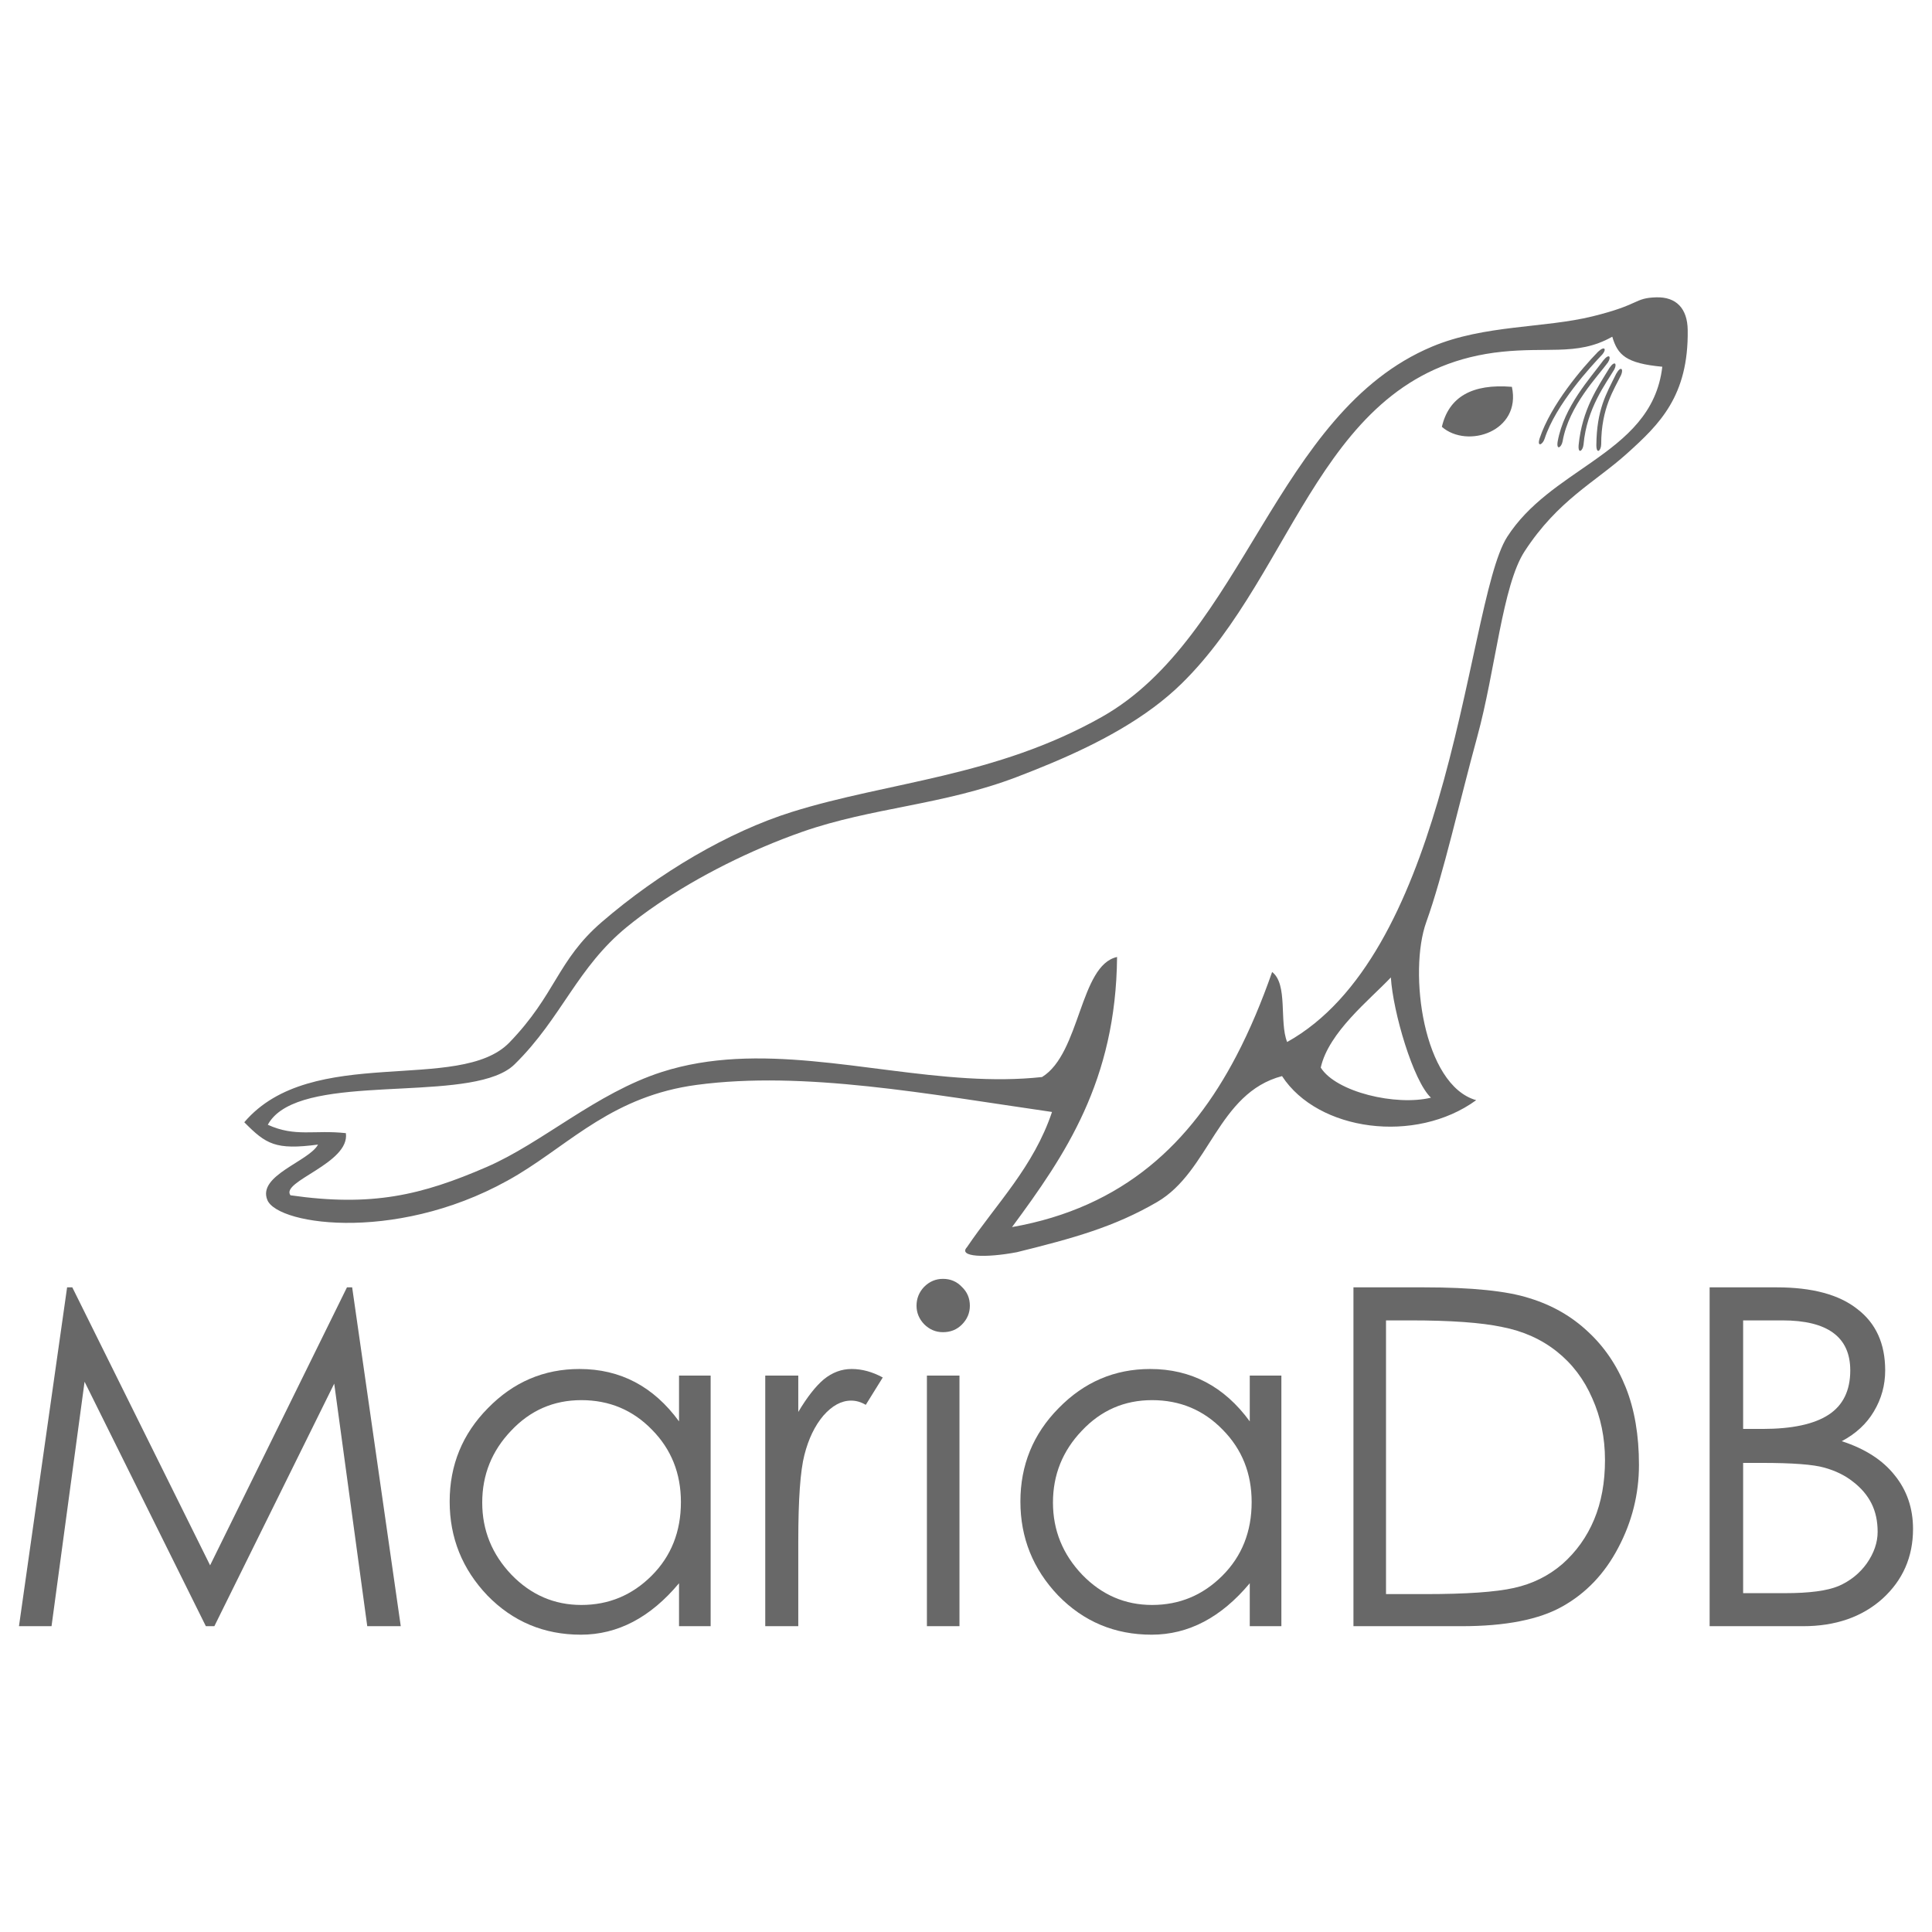
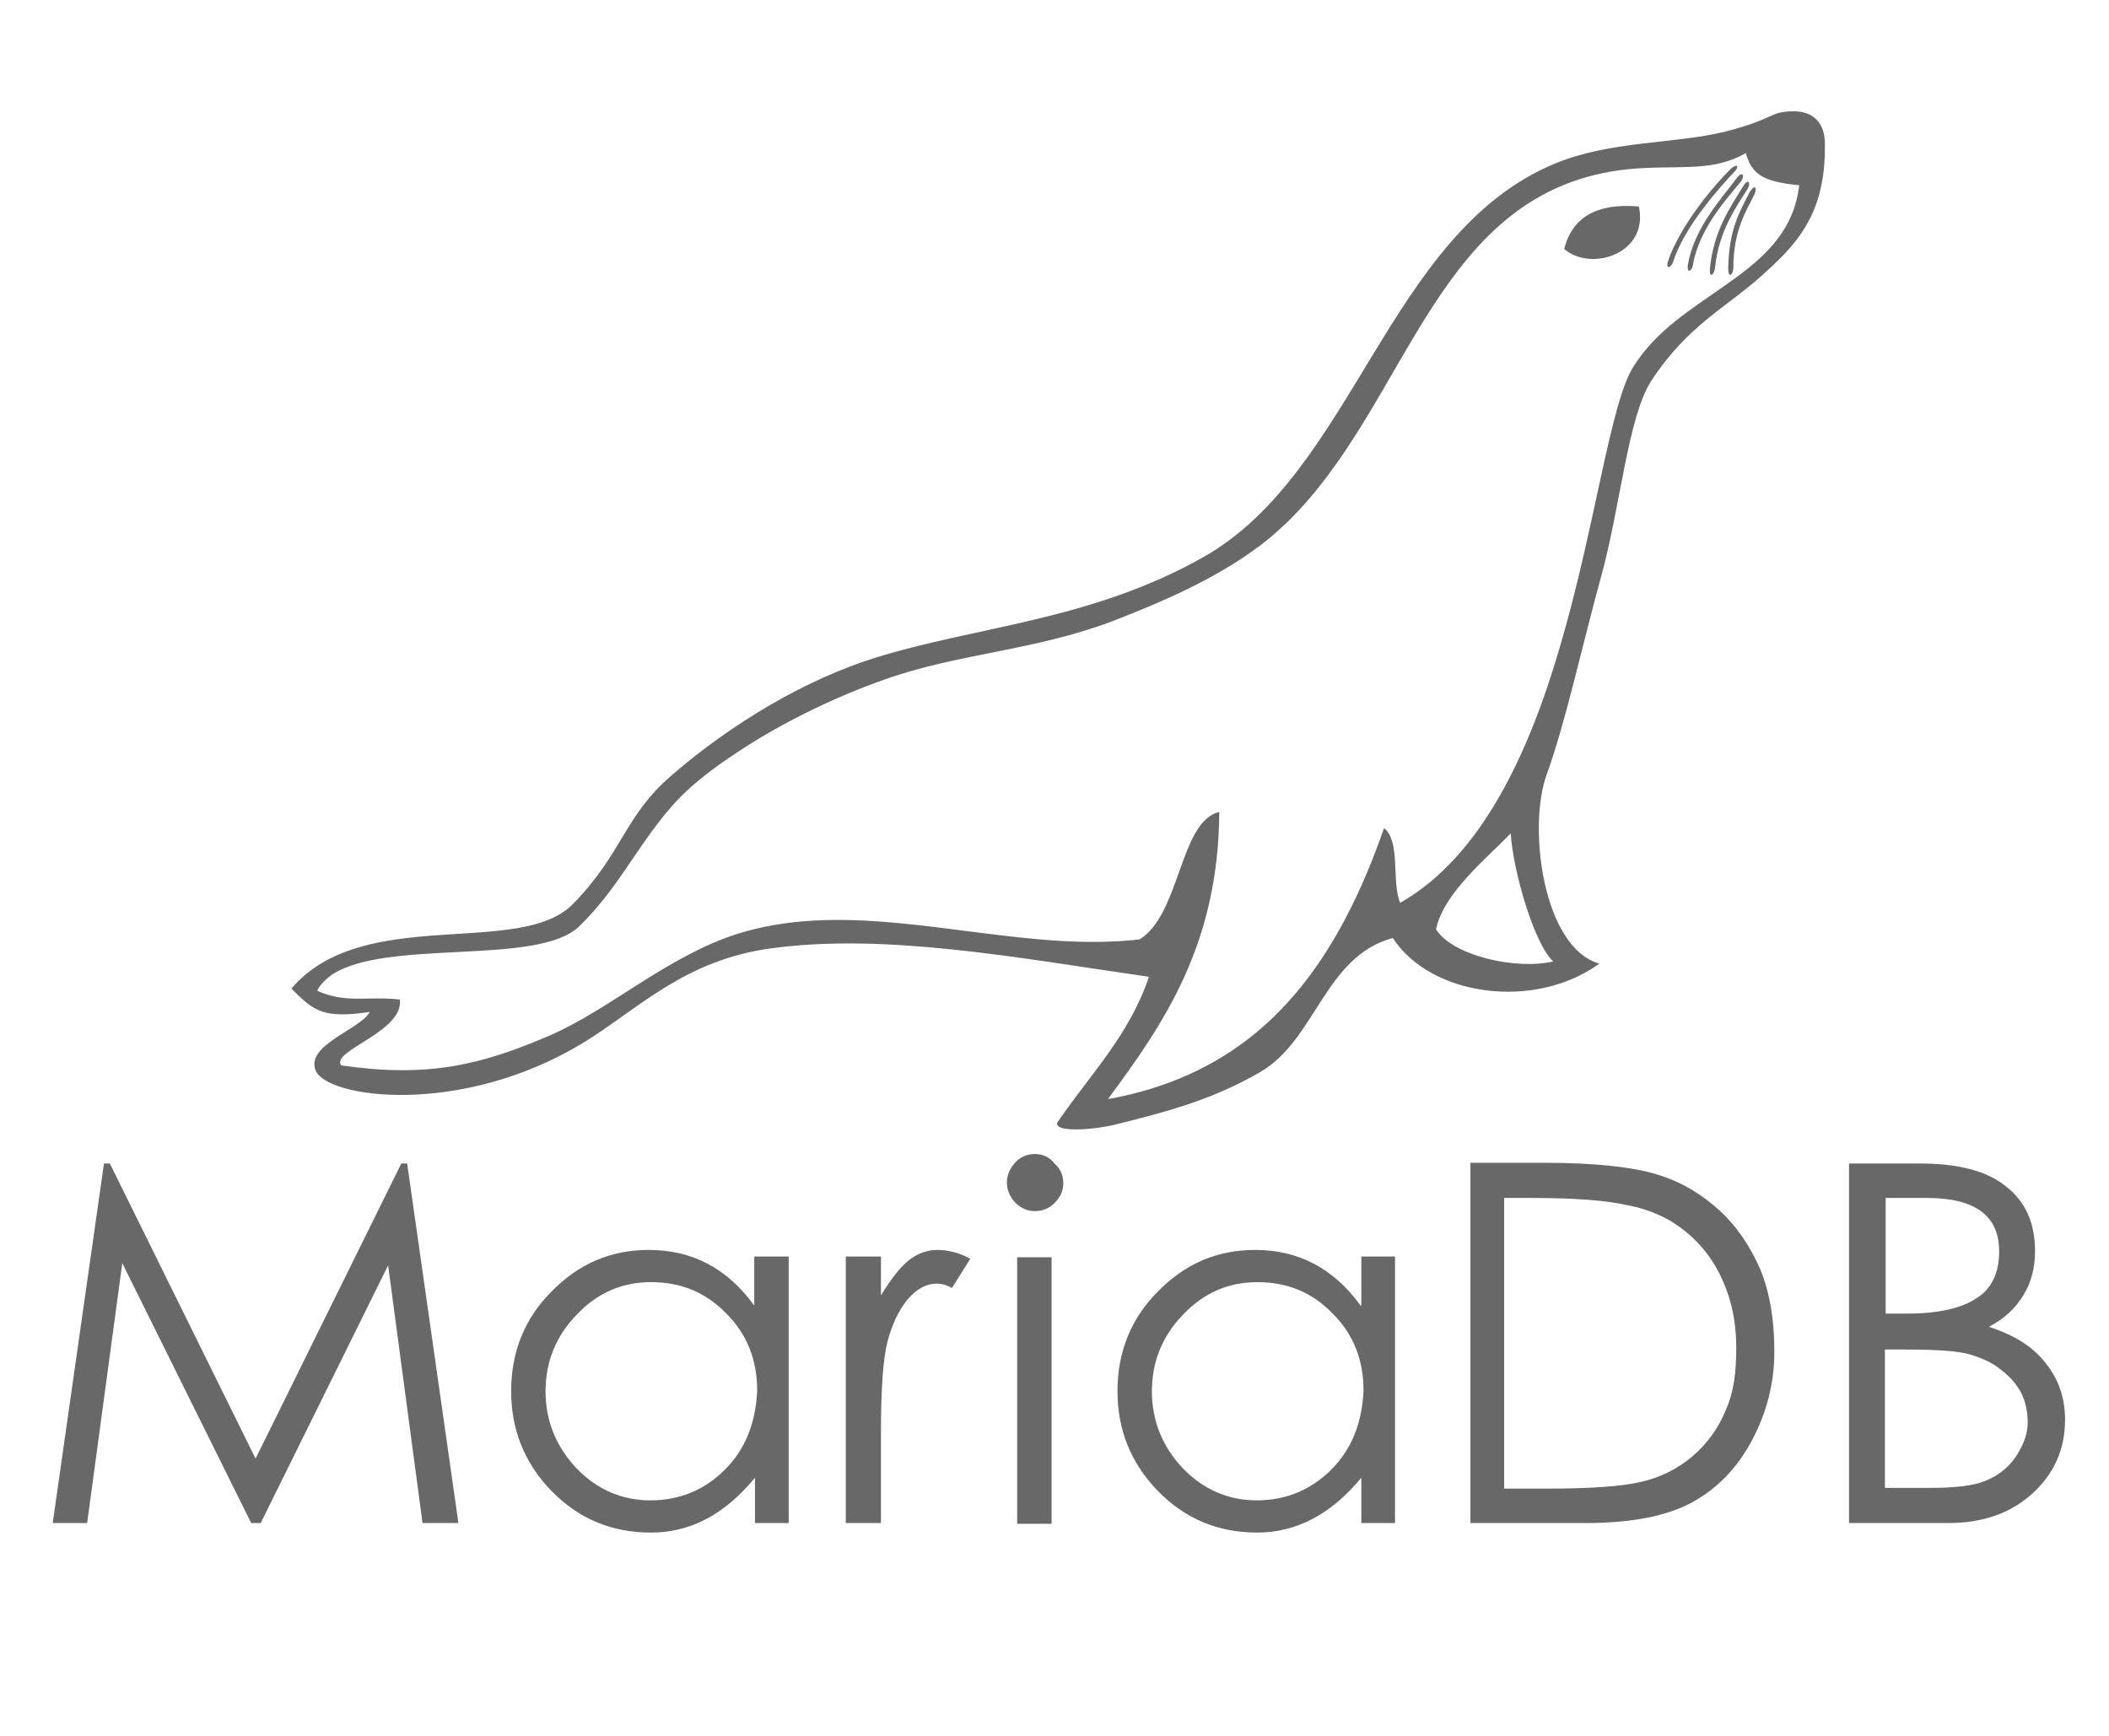
- <svg xmlns="http://www.w3.org/2000/svg" version="1.1" id="svg6517" viewBox="0 0 400 400" class="clearos-svg clearfoundation app-vendor-clearfoundation app-free app-category-server app-sub-category-database" xml:space="preserve" preserveAspectRatio="xMinYMin">
-   <filter id="filter891">
-     <feGaussianBlur id="feGaussianBlur893" stdDeviation="0.72" />
-   </filter>
-   <g id="layer2" display="none">
-     <g id="g4394" transform="translate(-340,-581)" display="inline">
-       <g id="g855">
-         <g id="g870" opacity="0.6" filter="url(#filter891)">
-           <path id="path844_2_" d="      M366,591c0,9.941-8.059,18-18,18s-18-8.059-18-18s8.059-18,18-18S366,581.059,366,591z" />
-         </g>
-         <g id="g862">
-           <path id="path4398" fill="#F5F5F5" d="      M366,590c0,9.941-8.059,18-18,18s-18-8.059-18-18s8.059-18,18-18S366,580.059,366,590z" />
-           <path id="path4400" fill="#DD4814" d="      M363,590c0,8.284-6.716,15-15,15s-15-6.716-15-15s6.716-15,15-15S363,581.716,363,590z" />
-           <path id="path4459" fill="#F5F5F5" d="      M354.511,598.909c-0.554,0.406-5.793-2.283-6.48-2.281s-5.908,2.724-6.465,2.322s0.382-6.215,0.167-6.867      c-0.214-0.653-4.416-4.777-4.206-5.431c0.21-0.654,6.028-1.558,6.583-1.963c0.554-0.406,3.179-5.676,3.866-5.679      c0.687-0.002,3.344,5.252,3.901,5.654s6.381,1.269,6.595,1.922s-3.962,4.804-4.172,5.458      C354.09,592.697,355.065,598.503,354.511,598.909z" />
-         </g>
-       </g>
-     </g>
-   </g>
-   <g id="layer3">
-     <g id="layer1-4" transform="matrix(0.322092,0,0,0.322092,-54.05714,-71.08938)">
-       <g id="layer1-3" transform="translate(-119.5727,-122.195)">
-         <g id="g3199" transform="translate(0,80)">
-           <g id="g4483-2" transform="translate(1623.604,122.1504)">
-             <g id="g4485-8" transform="translate(1.262691,0)">
-               <path id="path4487-2" fill="#686868" d="M-513.797,1024.985v161.081h-20.324v-27.605        c-18.404,22.044-39.436,33.066-63.098,33.066c-23.661,0-43.682-8.393-60.064-25.178        c-16.178-16.988-24.268-37.11-24.268-60.368c0-23.459,8.191-43.481,24.571-60.064c16.381-16.785,35.998-25.178,58.851-25.178        c26.29,0,47.627,11.224,64.008,33.672v-29.426H-513.797 M-532.908,1106.284c0-18.403-6.168-33.874-18.505-46.413        c-12.336-12.741-27.504-19.111-45.504-19.111c-17.797,0-32.863,6.573-45.2,19.718c-12.336,12.943-18.505,28.313-18.505,46.11        s6.27,33.268,18.808,46.413c12.539,12.943,27.504,19.415,44.896,19.415c17.594,0,32.661-6.269,45.2-18.808        C-539.177,1141.069-532.908,1125.294-532.908,1106.284" />
-             </g>
-             <g id="g4489-8" transform="translate(0.5050763,0)">
-               <path id="path4491-4" fill="#686868" d="M-466.715,1186.066V968.258h45.2        c30.942,0,53.592,2.326,67.952,6.977c14.561,4.449,27.099,11.629,37.616,21.538c10.516,9.708,18.606,21.639,24.268,35.796        c5.663,14.157,8.494,30.74,8.494,49.75c0,18.808-4.449,36.605-13.347,53.39c-8.696,16.583-20.628,29.122-35.796,37.616        c-14.965,8.494-36.605,12.741-64.918,12.741H-466.715 M-445.783,1165.438h25.179c26.291,0,45.301-1.315,57.031-3.944        c11.931-2.629,22.347-7.786,31.245-15.471c8.899-7.887,15.673-17.392,20.325-28.515c4.651-11.123,6.977-23.864,6.977-38.223        s-2.73-27.605-8.191-39.74c-5.258-12.134-12.842-22.145-22.752-30.032c-9.91-7.887-21.639-13.145-35.189-15.774        c-13.348-2.831-33.066-4.247-59.154-4.247h-15.471V1165.438" />
-             </g>
-             <g id="g4493-2" transform="translate(0.5050763,0)">
-               <path id="path4495-3" fill="#686868" d="M-747.564,980.089        c0-4.651,1.618-8.696,4.854-12.134c3.438-3.438,7.483-5.157,12.134-5.157c4.854,0,8.899,1.719,12.134,5.157        c3.438,3.236,5.157,7.281,5.157,12.134c0,4.652-1.719,8.696-5.157,12.134c-3.236,3.236-7.281,4.854-12.134,4.854        c-4.651,0-8.696-1.719-12.134-5.157C-745.947,988.482-747.564,984.538-747.564,980.089 M-740.89,1024.985h20.931v161.081        h-20.931V1024.985" />
-             </g>
-             <g id="g4497-1">
-               <path id="path4499-4" fill="#686868" d="M-1324.007,1186.066l30.943-217.809h3.337        l88.58,178.676l87.973-178.676h3.337l31.245,217.809h-21.538l-21.235-155.924l-77.052,155.924h-5.461l-77.962-157.138        l-21.234,157.138L-1324.007,1186.066" />
-             </g>
-             <g id="g4501-4" transform="translate(-0.2525381,0)">
-               <path id="path4503-0" fill="#686868" d="M-879.148,1024.985v161.081h-20.325v-27.605        c-18.403,22.044-39.436,33.066-63.098,33.066s-43.683-8.393-60.064-25.178c-16.179-16.988-24.269-37.11-24.269-60.368        c0-23.459,8.191-43.481,24.572-60.064c16.381-16.785,35.998-25.178,58.851-25.178c26.291,0,47.627,11.224,64.008,33.672        v-29.426H-879.148 M-898.259,1106.284c-0.001-18.403-6.169-33.874-18.505-46.413c-12.336-12.741-27.504-19.111-45.504-19.111        c-17.797,0-32.864,6.573-45.2,19.718c-12.336,12.943-18.505,28.313-18.505,46.11s6.269,33.268,18.808,46.413        c12.539,12.943,27.504,19.415,44.896,19.415c17.594,0,32.661-6.269,45.2-18.808        C-904.529,1141.069-898.26,1125.294-898.259,1106.284" />
-             </g>
-             <g id="g4505-7" transform="translate(-1.010153,0)">
-               <path id="path4507-8" fill="#686868" d="M-843.291,1024.985h21.235v23.358        c5.662-9.505,11.123-16.482,16.381-20.932c5.461-4.449,11.426-6.674,17.898-6.674c6.674,0,13.347,1.82,20.021,5.46        l-10.921,17.595c-3.033-1.82-6.168-2.73-9.404-2.73c-6.27,0-12.236,3.236-17.898,9.707        c-5.46,6.472-9.505,14.865-12.134,25.178c-2.63,10.112-3.943,28.617-3.943,55.514v54.604h-21.235L-843.291,1024.985" />
-             </g>
-             <g id="g4509-8" transform="translate(1.010153,0)">
-               <path id="path4511-4" fill="#686868" d="M-238.269,968.258h43.077        c22.853,0,40.144,4.652,51.873,13.954c11.932,9.101,17.898,22.246,17.898,39.436c0,9.505-2.427,18.303-7.281,26.392        c-4.651,7.887-11.528,14.258-20.628,19.111c14.965,4.854,26.291,12.134,33.976,21.842        c7.886,9.708,11.831,21.235,11.831,34.582c-0.001,17.999-6.573,32.965-19.718,44.896        c-13.146,11.73-30.133,17.595-50.963,17.595h-60.065V968.258 M-216.73,989.493v69.771h12.437        c19.01,0,33.166-3.033,42.47-9.101c9.302-6.067,13.954-15.572,13.954-28.515c0-21.437-14.561-32.155-43.683-32.156        L-216.73,989.493 M-216.73,1081.105v83.726h26.999c15.572,0,26.998-1.517,34.279-4.55c7.483-3.236,13.55-8.089,18.202-14.561        c4.651-6.674,6.977-13.449,6.977-20.325c0-6.876-1.315-12.943-3.944-18.201c-2.63-5.258-6.573-9.91-11.831-13.954        c-5.056-4.045-11.224-7.078-18.505-9.101c-7.078-2.022-20.426-3.033-40.043-3.034L-216.73,1081.105" />
-             </g>
-           </g>
-           <g id="layer1-7" transform="translate(93.5727,35.97254)">
-             <g id="g3392">
-               <path fill="#686868" d="M1258.332,418.061c-14.339,0.458-9.804,4.59-40.788,12.215c-31.289,7.7-69.509,5.339-103.202,19.469        c-100.58,42.181-120.76,186.351-212.197,237.996c-68.347,38.605-137.302,41.684-199.297,61.111        c-40.742,12.775-85.31,38.976-122.223,70.786c-28.652,24.699-29.4,46.417-59.337,77.397        c-32.022,33.136-127.268,0.56-170.435,51.276c13.906,14.06,20.002,17.999,47.406,14.351        c-5.674,10.753-39.118,19.815-32.571,35.635c6.888,16.645,87.743,27.929,161.244-16.447        c34.23-20.666,61.494-50.454,114.805-57.564c68.987-9.195,148.459,5.898,228.322,17.414        c-11.843,35.309-35.617,58.79-54.662,86.911c-5.898,6.352,11.846,7.063,32.087,3.225        c36.413-9.004,62.654-16.253,90.135-32.249c33.761-19.654,38.877-70.042,80.3-80.945        c23.08,35.474,85.851,43.854,124.803,15.48c-34.179-9.675-43.625-82.425-32.087-114.483        c10.928-30.345,21.727-78.886,32.733-118.999c11.816-43.079,16.175-97.376,30.475-119.32        c21.515-33.015,45.287-44.352,65.927-62.969c20.639-18.617,39.53-36.739,38.91-79.338        C1278.478,425.291,1271.384,417.643,1258.332,418.061z M1113.635,932.523c-22.383,5.443-60.942-3.55-70.833-19.339        c5.082-22.796,31.531-43.637,45.065-57.96C1089.261,877.525,1102.207,921.77,1113.635,932.523z M1217.122,523.903        c-19.453,13.643-40.763,26.78-54.456,48.089c-14.03,21.831-22.935,96.545-44.69,170.331        c-18.802,63.754-47.197,126.791-96.782,154.412c-5.18-13.039,0.66-37.104-9.644-45.014        c-6.666,19.014-14.205,37.156-23.033,54.017c-29.096,55.613-72.176,97.252-144.165,109.966        c34.158-46.222,66.819-93.955,67.526-173.622c-24.039,5.202-23.529,61.985-48.229,77.165        c-15.835,1.724-31.877,1.713-48.022,0.743c-66.303-3.973-134.32-23.9-196.346-3.999        c-42.232,13.555-76.772,45.53-112.535,61.041c-42.032,18.229-73.863,25.727-126.204,18.229        c-6.646-8.952,38.306-20.505,35.618-39.942c-20.484-2.265-32.378,2.698-50.185-5.392c1.966-3.623,4.856-6.641,8.493-9.154        c32.636-22.589,125.337-5.335,150.145-29.695c15.315-15.025,25.361-30.753,35.763-46.041        c10.088-14.835,20.515-29.256,36.403-42.254c5.867-4.798,12.244-9.54,19.014-14.169        c27.073-18.529,60.566-35.334,93.527-46.918c44.901-15.784,90.399-17.083,138.257-35.371        c29.566-11.3,61.716-25.257,87.923-44.786c6.222-4.644,12.11-9.592,17.554-14.896c74.832-72.95,89.667-201.63,206.417-213.622        c14.118-1.45,25.676-0.981,36.197-1.3c12.125-0.361,22.857-1.77,34.529-8.348c3.447,11.749,8.839,17.14,32.151,19.297        C1258.941,492.227,1239.226,508.392,1217.122,523.903z" />
-               <path id="path3880" fill="#686868" d="M1120.658,501.304        c16.527,14.349,51.206,2.833,45.009-25.717C1139.987,473.462,1125.111,482.177,1120.658,501.304z" />
-               <path id="path3882" fill="#686868" d="M1235.882,467.941        c-4.396,9.221-12.812,21.109-12.812,44.581c-0.036,4.03-3.06,6.79-3.111,0.578c0.227-22.941,6.3-32.858,12.75-45.891        C1235.706,461.868,1237.512,464.071,1235.882,467.941z" />
-               <path id="path3884" fill="#686868" d="M1231.455,464.468        c-5.186,8.797-17.672,24.844-19.736,48.229c-0.382,4.009-3.643,6.491-3.147,0.294c2.25-22.827,12.229-37.114,19.803-49.534        C1231.811,458.405,1233.426,460.758,1231.455,464.468z" />
-               <path id="path3886" fill="#686868" d="M1227.42,459.866        c-5.908,8.328-25.128,27.6-29.148,50.731c-0.722,3.958-4.179,6.166-3.163,0.031c4.159-22.564,20.727-40.298,29.318-52.026        C1228.276,453.849,1229.685,456.331,1227.42,459.866z" />
-               <path id="path3888" fill="#686868" d="M1223.818,454.732        c-7.017,7.415-29.932,31.991-37.156,54.322c-1.28,3.818-5.01,5.521-3.137-0.413c7.286-21.754,27.352-45.184,37.507-55.587        C1225.516,448.891,1226.558,451.548,1223.818,454.732z" />
-             </g>
-           </g>
-         </g>
-       </g>
-     </g>
+ <svg xmlns="http://www.w3.org/2000/svg" version="1.1" id="Layer_1" x="0px" y="0px" viewBox="0 0 288 237" style="enable-background:new 0 0 288 237;" xml:space="preserve">
+   <style type="text/css">
+ 	.st0{fill:#045CFD;}
+ 	.st1{fill:#0540FD;}
+ 	.st2{fill:#073DFD;}
+ 	.st3{fill:#0842FD;}
+ 	.st4{fill:#0D3AFD;}
+ 	.st5{fill:#0C3DFD;}
+ 	.st6{fill:#073AFD;}
+ 	.st7{fill:#0938FD;}
+ 	.st8{fill:#0636FD;}
+ 	.st9{fill:#0635FD;}
+ 	.st10{fill:#123EFD;}
+ 	.st11{fill:#0D3EFD;}
+ 	.st12{fill:#073CFD;}
+ 	.st13{fill:#0A40FD;}
+ 	.st14{fill:#0838FD;}
+ 	.st15{fill:#0E40FD;}
+ 	.st16{fill:#1142FD;}
+ 	.st17{fill:#0C3FFD;}
+ 	.st18{fill:#001EFE;}
+ 	.st19{fill:#232DFC;}
+ 	.st20{fill:#1440FD;}
+ 	.st21{fill:#0A3DFD;}
+ 	.st22{fill:#0A39FD;}
+ 	.st23{fill:#0A44FD;}
+ 	.st24{fill:#0D3BFD;}
+ 	.st25{fill:#4E74FD;}
+ 	.st26{fill:none;}
+ 	.st27{fill:#020203;}
+ 	.st28{fill:#030303;}
+ 	.st29{fill:#030304;}
+ 	.st30{fill:#080809;}
+ 	.st31{fill:#070708;}
+ 	.st32{fill:#040404;}
+ 	.st33{fill:#2C2D32;}
+ 	.st34{fill:none;stroke:#040405;stroke-width:0;stroke-linecap:round;stroke-linejoin:round;}
+ 	.st35{fill:#040405;}
+ 	.st36{fill:#24252B;}
+ 	.st37{fill:#323237;}
+ 	.st38{fill:#23242C;}
+ 	.st39{fill:#414149;}
+ 	.st40{fill:#37383D;}
+ 	.st41{fill:#27272D;}
+ 	.st42{fill:#2A2B30;}
+ 	.st43{fill:#383A40;}
+ 	.st44{fill:#303135;}
+ 	.st45{fill:#303237;}
+ 	.st46{fill:#3B3A41;}
+ 	.st47{fill:#1D1D20;}
+ 	.st48{fill:#2F3036;}
+ 	.st49{fill:#232429;}
+ 	.st50{fill:#2E2F34;}
+ 	.st51{fill:#404147;}
+ 	.st52{fill:#41424A;}
+ 	.st53{fill:#2D2E34;}
+ 	.st54{fill:#2C2D33;}
+ 	.st55{fill:#1E1F22;}
+ 	.st56{fill:#44464D;}
+ 	.st57{fill:#45464D;}
+ 	.st58{fill:#46464D;}
+ 	.st59{fill:#08080B;}
+ 	.st60{fill:#010101;}
+ 	.st61{fill:#050606;}
+ 	.st62{fill:#060608;}
+ 	.st63{fill:#44444B;}
+ 	.st64{fill:#FDFDFD;}
+ 	.st65{fill:#45454C;}
+ 	.st66{fill:#686868;}
+ </style>
+   <g>
+     <path class="st26" d="M238.4,20.9c-2.6,1.5-5.1,1.8-7.8,1.9c-2.4,0.1-5,0-8.2,0.3c-26.4,2.7-29.7,31.7-46.6,48.2   c-1.2,1.2-2.6,2.3-4,3.4c-5.9,4.4-13.2,7.6-19.8,10.1c-10.8,4.1-21.1,4.4-31.2,8c-7.4,2.6-15,6.4-21.1,10.6c-1.5,1-3,2.1-4.3,3.2   c-3.6,2.9-5.9,6.2-8.2,9.5c-2.3,3.5-4.6,7-8.1,10.4c-5.6,5.5-26.5,1.6-33.9,6.7c-0.8,0.6-1.5,1.2-1.9,2.1c4,1.8,6.7,0.7,11.3,1.2   c0.6,4.4-9.5,7-8,9c11.8,1.7,19,0,28.5-4.1c8.1-3.5,15.9-10.7,25.4-13.8c14-4.5,29.4,0,44.3,0.9c3.6,0.2,7.3,0.2,10.8-0.2   c5.6-3.4,5.5-16.2,10.9-17.4c-0.2,18-7.5,28.8-15.2,39.2c16.2-2.9,26-12.3,32.5-24.8c2-3.8,3.7-7.9,5.2-12.2   c2.3,1.8,1,7.2,2.2,10.2c11.2-6.2,17.6-20.5,21.8-34.9c4.9-16.7,6.9-33.5,10.1-38.4c3.1-4.8,7.9-7.8,12.3-10.9   c5-3.5,9.4-7.1,10.2-13.8C240.4,24.8,239.1,23.6,238.4,20.9z M213.6,34c1-4.3,4.4-6.3,10.2-5.8C225.2,34.7,217.4,37.3,213.6,34z    M227.8,35.7c1.6-4.9,6.2-10.2,8.5-12.5c1-0.9,1.2-0.3,0.6,0.4c-1.6,1.7-6.8,7.2-8.4,12.3C228.3,36.6,227.4,37,227.8,35.7z    M230.4,36.1c0.9-5.1,4.7-9.1,6.6-11.7c0.9-1.1,1.2-0.5,0.7,0.3c-1.3,1.9-5.7,6.2-6.6,11.4C231,37,230.2,37.5,230.4,36.1z    M234.2,36.6c-0.1,0.9-0.8,1.5-0.7,0.1c0.5-5.2,2.8-8.4,4.5-11.2c0.8-1.1,1.1-0.6,0.7,0.2C237.5,27.7,234.7,31.3,234.2,36.6z    M239.7,26.5c-1,2.1-2.9,4.8-2.9,10.1c0,0.9-0.7,1.5-0.7,0.1c0.1-5.2,1.4-7.4,2.9-10.4C239.6,25.1,240,25.6,239.7,26.5z" />
+     <path class="st26" d="M88.8,175.2c-4,0-7.4,1.5-10.2,4.5c-2.8,2.9-4.2,6.4-4.2,10.4s1.4,7.5,4.2,10.5c2.8,2.9,6.2,4.4,10.1,4.4   c4,0,7.4-1.4,10.2-4.2c2.8-2.8,4.2-6.4,4.2-10.7c0-4.2-1.4-7.6-4.2-10.5C96.3,176.7,92.9,175.2,88.8,175.2z" />
+     <path class="st26" d="M171.6,175.2c-4,0-7.4,1.5-10.2,4.5c-2.8,2.9-4.2,6.4-4.2,10.4s1.4,7.5,4.2,10.5c2.8,2.9,6.2,4.4,10.1,4.4   c4,0,7.4-1.4,10.2-4.2c2.8-2.8,4.2-6.4,4.2-10.7c0-4.2-1.4-7.6-4.2-10.5C179.1,176.7,175.7,175.2,171.6,175.2z" />
+     <path class="st26" d="M230.3,168.2c-2.2-1.8-4.9-3-7.9-3.6c-3-0.6-7.5-1-13.4-1h-3.5v39.7h5.7c5.9,0,10.2-0.3,12.9-0.9   c2.7-0.6,5-1.8,7.1-3.5c2-1.8,3.5-3.9,4.6-6.4c1-2.5,1.6-5.4,1.6-8.6s-0.6-6.2-1.8-9C234.3,172.2,232.6,169.9,230.3,168.2z" />
+     <path class="st26" d="M269.7,177.3c2.1-1.4,3.1-3.5,3.1-6.4c0-4.8-3.3-7.3-9.9-7.3l-5.7,0v15.7h2.8   C264.4,179.4,267.6,178.7,269.7,177.3z" />
+     <path class="st26" d="M196.1,127c2.2,3.6,10.9,5.6,16,4.4c-2.6-2.4-5.5-12.4-5.8-17.4C203.2,117.1,197.2,121.8,196.1,127z" />
+     <path class="st26" d="M273.3,187.1c-1.1-0.9-2.5-1.6-4.2-2.1c-1.6-0.5-4.6-0.7-9-0.7l-2.7,0v18.9h6.1c3.5,0,6.1-0.3,7.7-1   c1.7-0.7,3.1-1.8,4.1-3.3c1-1.5,1.6-3,1.6-4.6s-0.3-2.9-0.9-4.1C275.4,189,274.5,188,273.3,187.1z" />
+     <path class="st66" d="M185.8,178.3c-3.7-5.1-8.5-7.6-14.4-7.6c-5.2,0-9.6,1.9-13.3,5.7c-3.7,3.7-5.5,8.3-5.5,13.6   c0,5.2,1.8,9.8,5.5,13.6c3.7,3.8,8.2,5.7,13.6,5.7c5.3,0,10.1-2.5,14.2-7.5v6.2h4.6v-36.4h-4.6V178.3z M181.8,200.7   c-2.8,2.8-6.2,4.2-10.2,4.2c-3.9,0-7.3-1.5-10.1-4.4c-2.8-3-4.2-6.5-4.2-10.5s1.4-7.5,4.2-10.4c2.8-3,6.2-4.5,10.2-4.5   c4.1,0,7.5,1.4,10.3,4.3c2.8,2.8,4.2,6.3,4.2,10.5C186,194.3,184.6,197.9,181.8,200.7z" />
+     <path class="st66" d="M234.8,165.3c-2.4-2.2-5.2-3.9-8.5-4.9c-3.2-1-8.4-1.6-15.3-1.6h-10.2V208h15.7c6.4,0,11.3-1,14.7-2.9   c3.4-1.9,6.1-4.7,8.1-8.5c2-3.8,3-7.8,3-12c0-4.3-0.6-8-1.9-11.2C239,170.2,237.2,167.5,234.8,165.3z M235.7,192.5   c-1,2.5-2.6,4.7-4.6,6.4c-2,1.7-4.4,2.9-7.1,3.5c-2.6,0.6-6.9,0.9-12.9,0.9h-5.7v-39.7h3.5c5.9,0,10.3,0.3,13.4,1   c3.1,0.6,5.7,1.8,7.9,3.6c2.2,1.8,3.9,4,5.1,6.8c1.2,2.7,1.8,5.7,1.8,9S236.8,190,235.7,192.5z" />
+     <path class="st66" d="M141.3,157.6c-1,0-2,0.4-2.7,1.2c-0.7,0.8-1.1,1.7-1.1,2.7c0,1,0.4,1.9,1.1,2.7c0.8,0.8,1.7,1.2,2.7,1.2   c1.1,0,2-0.4,2.7-1.1c0.8-0.8,1.2-1.7,1.2-2.7c0-1.1-0.4-2-1.2-2.7C143.3,158,142.4,157.6,141.3,157.6z" />
+     <rect x="138.9" y="171.7" class="st66" width="4.7" height="36.4" />
+     <polygon class="st66" points="54.8,158.9 34.9,199.2 15,158.9 14.2,158.9 7.2,208 11.9,208 16.7,172.5 34.3,208 35.6,208 53,172.8    57.7,208 62.6,208 55.6,158.9  " />
+     <path class="st66" d="M103,178.3c-3.7-5.1-8.5-7.6-14.4-7.6c-5.2,0-9.6,1.9-13.3,5.7c-3.7,3.7-5.5,8.3-5.5,13.6   c0,5.2,1.8,9.8,5.5,13.6c3.7,3.8,8.2,5.7,13.6,5.7s10.1-2.5,14.2-7.5v6.2h4.6v-36.4H103V178.3z M99,200.7   c-2.8,2.8-6.2,4.2-10.2,4.2c-3.9,0-7.3-1.5-10.1-4.4c-2.8-3-4.2-6.5-4.2-10.5s1.4-7.5,4.2-10.4c2.8-3,6.2-4.5,10.2-4.5   c4.1,0,7.5,1.4,10.3,4.3c2.8,2.8,4.2,6.3,4.2,10.5C103.2,194.3,101.8,197.9,99,200.7z" />
+     <path class="st66" d="M124,172.2c-1.2,1-2.4,2.6-3.7,4.7v-5.3h-4.8V208h4.8v-12.3c0-6.1,0.3-10.2,0.9-12.5c0.6-2.3,1.5-4.2,2.7-5.7   c1.3-1.5,2.6-2.2,4-2.2c0.7,0,1.4,0.2,2.1,0.6l2.5-4c-1.5-0.8-3-1.2-4.5-1.2C126.6,170.7,125.2,171.2,124,172.2z" />
+     <path class="st66" d="M279.3,186.1c-1.7-2.2-4.3-3.8-7.7-4.9c2.1-1.1,3.6-2.5,4.7-4.3c1.1-1.8,1.6-3.8,1.6-6c0-3.9-1.3-6.8-4-8.9   c-2.6-2.1-6.5-3.1-11.7-3.1h-9.7h0V208H266c4.7,0,8.5-1.3,11.5-4c3-2.7,4.5-6.1,4.5-10.1C282,190.9,281.1,188.3,279.3,186.1z    M257.4,163.6l5.7,0c6.6,0,9.9,2.4,9.9,7.3c0,2.9-1,5.1-3.1,6.4c-2.1,1.4-5.3,2.1-9.6,2.1h-2.8V163.6z M275.3,198.9   c-1,1.5-2.4,2.6-4.1,3.3c-1.6,0.7-4.2,1-7.7,1h-6.1v-18.9l2.7,0c4.4,0,7.4,0.2,9,0.7c1.6,0.5,3,1.1,4.2,2.1c1.2,0.9,2.1,2,2.7,3.1   c0.6,1.2,0.9,2.6,0.9,4.1S276.3,197.4,275.3,198.9z" />
+     <path class="st66" d="M244.7,15.2c-3.2,0.1-2.2,1-9.2,2.8c-7.1,1.7-15.7,1.2-23.3,4.4c-22.7,9.5-27.3,42.1-47.9,53.7   c-15.4,8.7-31,9.4-45,13.8c-9.2,2.9-19.3,8.8-27.6,16c-6.5,5.6-6.6,10.5-13.4,17.5c-7.2,7.5-28.7,0.1-38.5,11.6   c3.1,3.2,4.5,4.1,10.7,3.2c-1.3,2.4-8.8,4.5-7.4,8c1.6,3.8,19.8,6.3,36.4-3.7c7.7-4.7,13.9-11.4,25.9-13   c15.6-2.1,33.5,1.3,51.5,3.9c-2.7,8-8,13.3-12.3,19.6c-1.3,1.4,2.7,1.6,7.2,0.7c8.2-2,14.1-3.7,20.3-7.3   c7.6-4.4,8.8-15.8,18.1-18.3c5.2,8,19.4,9.9,28.2,3.5c-7.7-2.2-9.8-18.6-7.2-25.8c2.5-6.8,4.9-17.8,7.4-26.9   c2.7-9.7,3.7-22,6.9-26.9c4.9-7.5,10.2-10,14.9-14.2c4.7-4.2,8.9-8.3,8.8-17.9C249.3,16.9,247.7,15.1,244.7,15.2z M212.1,131.3   c-5.1,1.2-13.8-0.8-16-4.4c1.1-5.1,7.1-9.8,10.2-13.1C206.6,118.9,209.5,128.9,212.1,131.3z M235.4,39.1c-4.4,3.1-9.2,6-12.3,10.9   c-3.2,4.9-5.2,21.8-10.1,38.4c-4.2,14.4-10.7,28.6-21.8,34.9c-1.2-2.9,0.1-8.4-2.2-10.2c-1.5,4.3-3.2,8.4-5.2,12.2   c-6.6,12.6-16.3,21.9-32.5,24.8c7.7-10.4,15.1-21.2,15.2-39.2c-5.4,1.2-5.3,14-10.9,17.4c-3.6,0.4-7.2,0.4-10.8,0.2   c-15-0.9-30.3-5.4-44.3-0.9c-9.5,3.1-17.3,10.3-25.4,13.8c-9.5,4.1-16.7,5.8-28.5,4.1c-1.5-2,8.6-4.6,8-9   c-4.6-0.5-7.3,0.6-11.3-1.2c0.4-0.8,1.1-1.5,1.9-2.1c7.4-5.1,28.3-1.2,33.9-6.7c3.5-3.4,5.7-6.9,8.1-10.4c2.3-3.3,4.6-6.6,8.2-9.5   c1.3-1.1,2.8-2.2,4.3-3.2c6.1-4.2,13.7-8,21.1-10.6c10.1-3.6,20.4-3.9,31.2-8c6.7-2.6,13.9-5.7,19.8-10.1c1.4-1,2.7-2.2,4-3.4   c16.9-16.5,20.2-45.5,46.6-48.2c3.2-0.3,5.8-0.2,8.2-0.3c2.7-0.1,5.2-0.4,7.8-1.9c0.8,2.7,2,3.9,7.3,4.4   C244.9,32,240.4,35.6,235.4,39.1z" />
+     <path class="st66" d="M213.6,34c3.7,3.2,11.6,0.6,10.2-5.8C218,27.7,214.7,29.7,213.6,34z" />
+     <path class="st66" d="M238.9,26.3c-1.5,2.9-2.8,5.2-2.9,10.4c0,1.4,0.7,0.8,0.7-0.1c0-5.3,1.9-8,2.9-10.1   C240,25.6,239.6,25.1,238.9,26.3z" />
+     <path class="st66" d="M238,25.5c-1.7,2.8-4,6-4.5,11.2c-0.1,1.4,0.6,0.8,0.7-0.1c0.5-5.3,3.3-8.9,4.5-10.9   C239.1,24.9,238.7,24.3,238,25.5z" />
+     <path class="st66" d="M237.1,24.4c-1.9,2.6-5.7,6.6-6.6,11.7c-0.2,1.4,0.6,0.9,0.7,0c0.9-5.2,5.2-9.6,6.6-11.4   C238.3,23.9,237.9,23.3,237.1,24.4z" />
+     <path class="st66" d="M236.3,23.1c-2.3,2.3-6.8,7.6-8.5,12.5c-0.4,1.3,0.4,1,0.7,0.1c1.6-5,6.8-10.6,8.4-12.3   C237.5,22.8,237.3,22.2,236.3,23.1z" />
  </g>
</svg>
